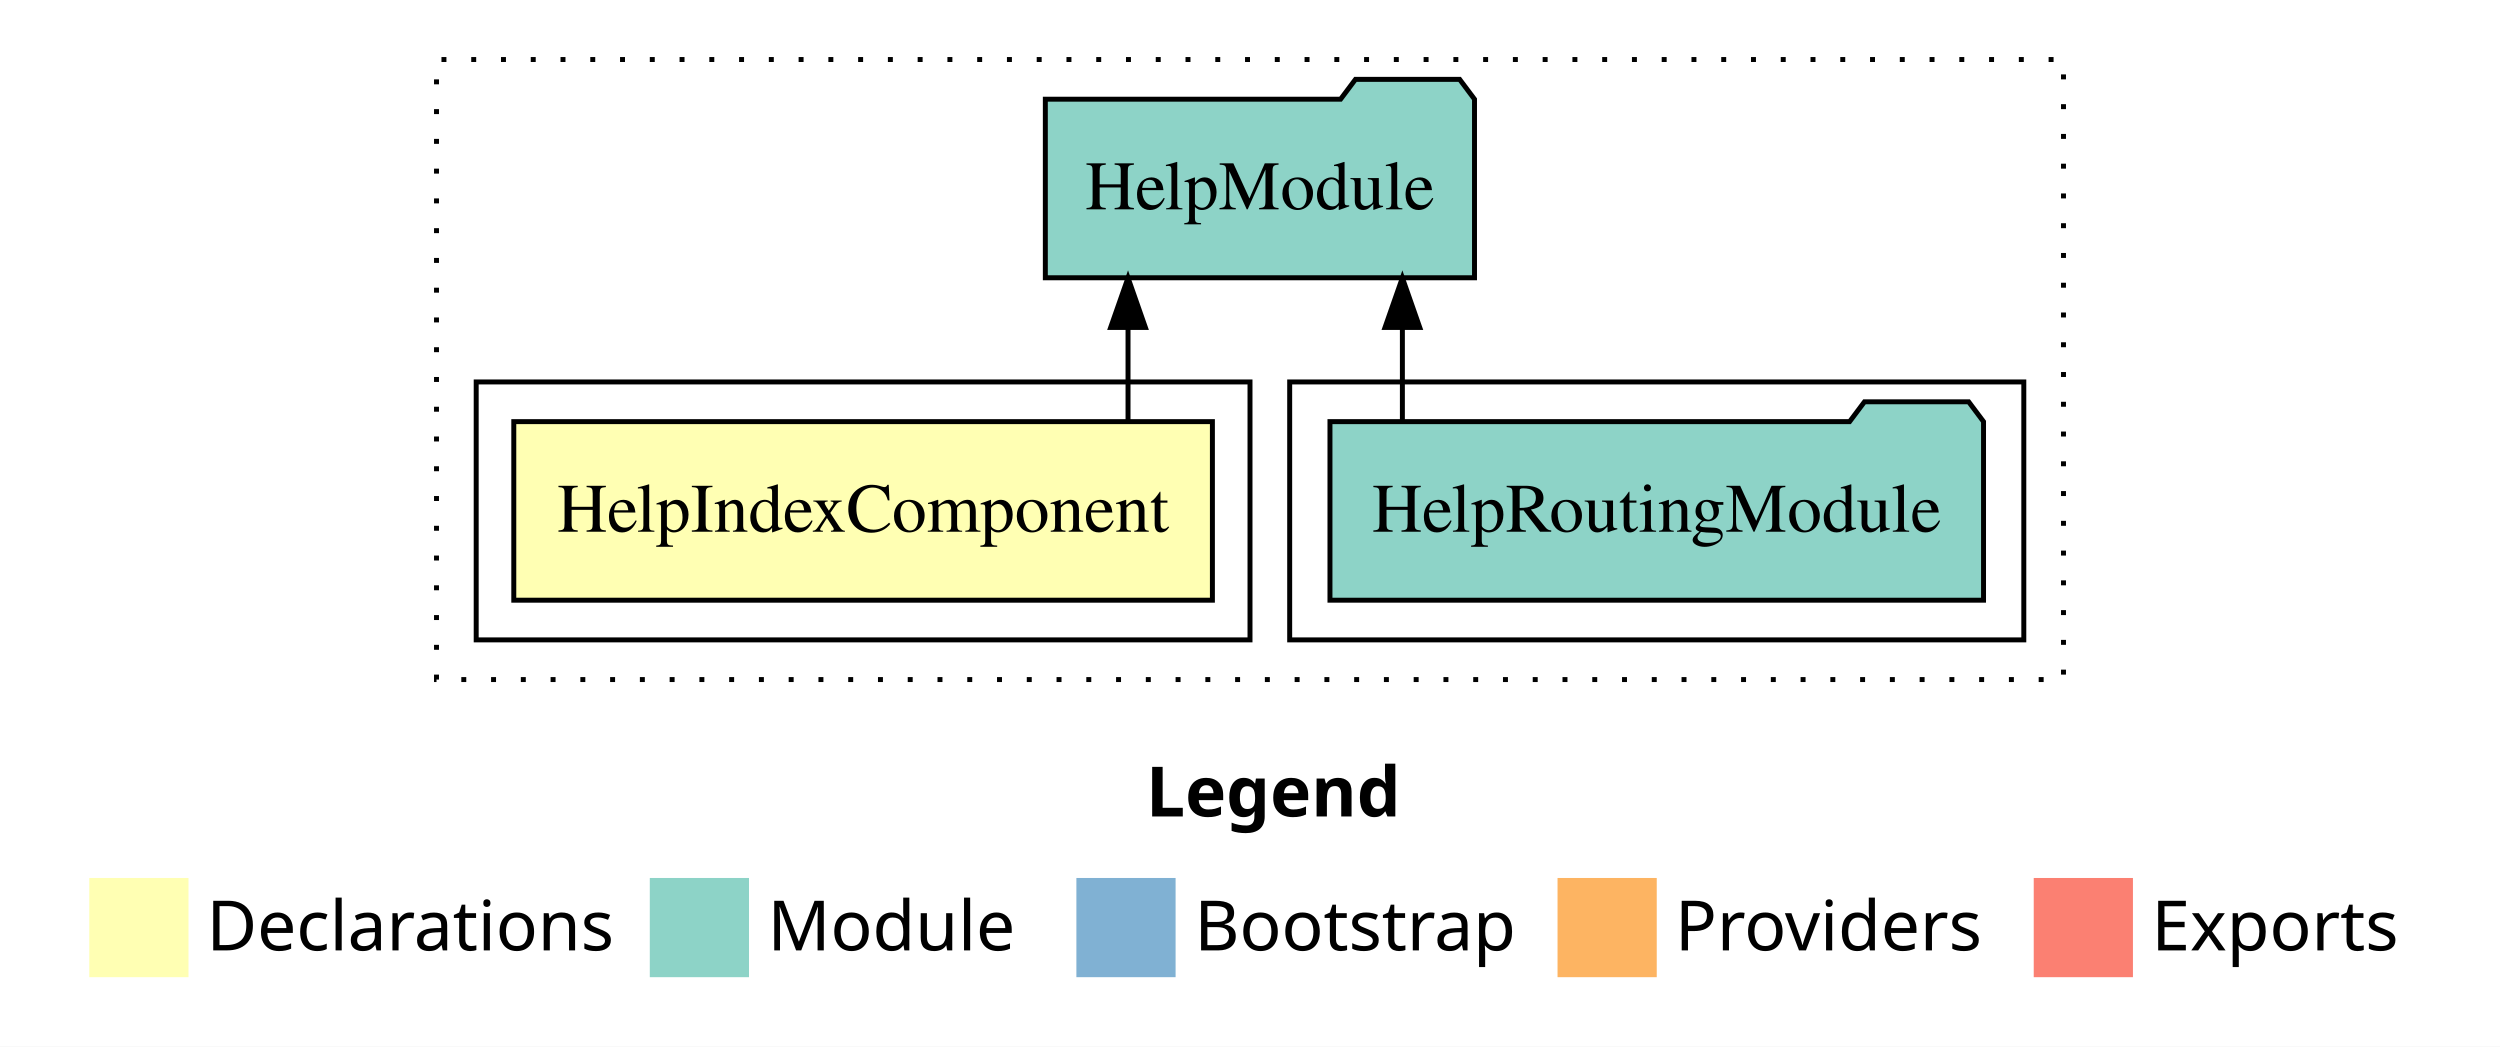
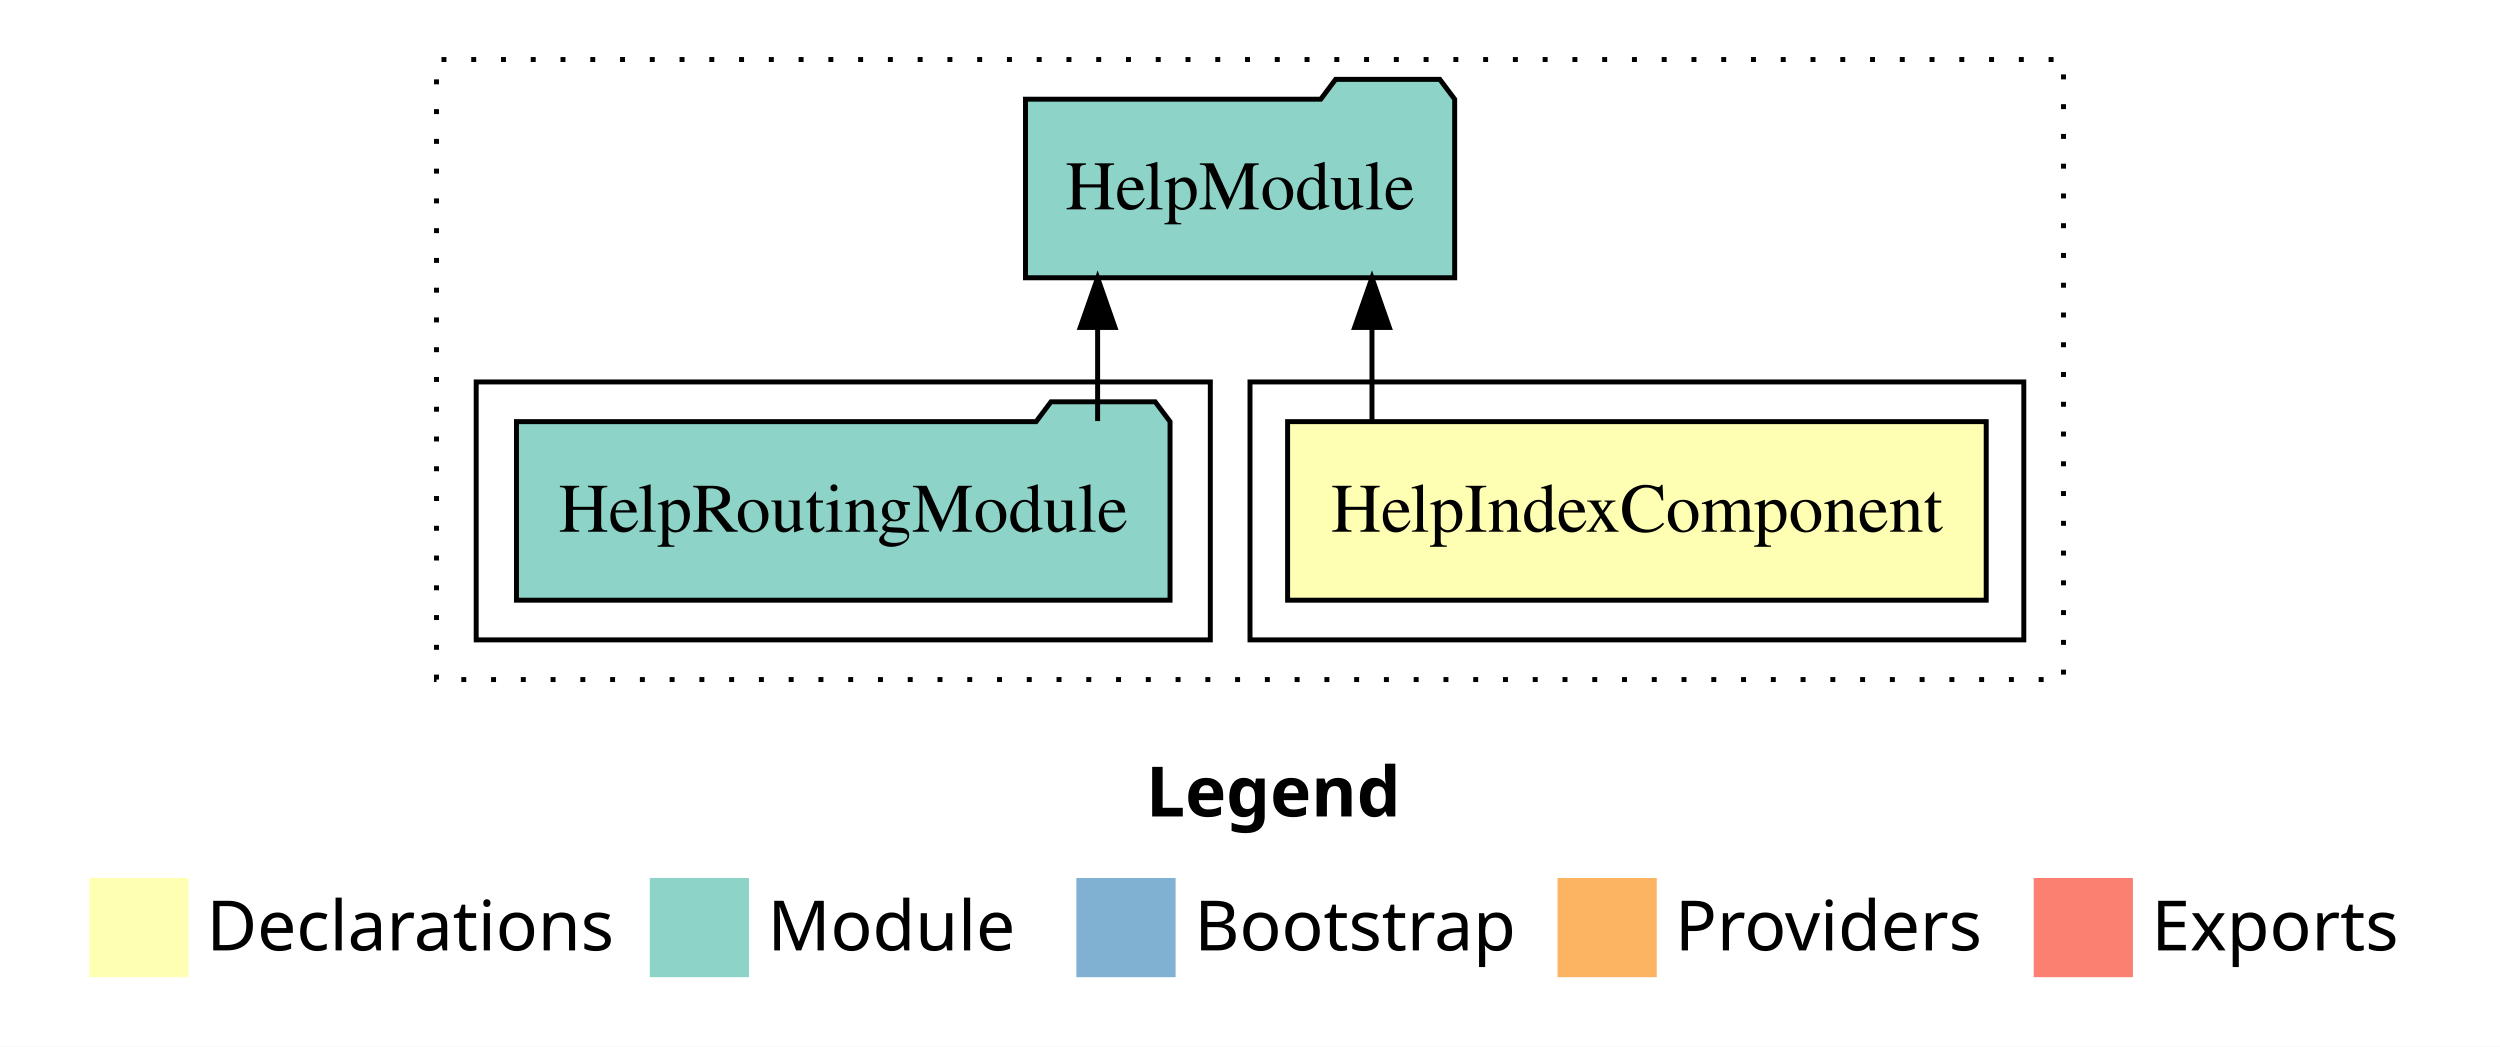
<svg xmlns="http://www.w3.org/2000/svg" width="504pt" height="211pt" viewBox="0.00 0.00 504.00 211.00">
  <g id="graph0" class="graph" transform="scale(1 1) rotate(0) translate(4 207)">
    <polygon fill="white" stroke="transparent" points="-4,4 -4,-207 500,-207 500,4 -4,4" />
    <text text-anchor="start" x="227.01" y="-42.4" font-family="Times-12" font-weight="bold" font-size="14.00">Legend</text>
    <polygon fill="#ffffb3" stroke="transparent" points="14,-10 14,-30 34,-30 34,-10 14,-10" />
    <text text-anchor="start" x="37.63" y="-15.4" font-family="Times-12" font-size="14.00">  Declarations</text>
    <polygon fill="#8dd3c7" stroke="transparent" points="127,-10 127,-30 147,-30 147,-10 127,-10" />
    <text text-anchor="start" x="150.73" y="-15.4" font-family="Times-12" font-size="14.00">  Module</text>
    <polygon fill="#80b1d3" stroke="transparent" points="213,-10 213,-30 233,-30 233,-10 213,-10" />
    <text text-anchor="start" x="236.78" y="-15.4" font-family="Times-12" font-size="14.00">  Bootstrap</text>
    <polygon fill="#fdb462" stroke="transparent" points="310,-10 310,-30 330,-30 330,-10 310,-10" />
    <text text-anchor="start" x="333.67" y="-15.4" font-family="Times-12" font-size="14.00">  Providers</text>
    <polygon fill="#fb8072" stroke="transparent" points="406,-10 406,-30 426,-30 426,-10 406,-10" />
    <text text-anchor="start" x="429.73" y="-15.4" font-family="Times-12" font-size="14.00">  Exports</text>
    <g id="clust1" class="cluster">
      <polygon fill="none" stroke="black" stroke-dasharray="1,5" points="84,-70 84,-195 412,-195 412,-70 84,-70" />
    </g>
+     <g id="clust2" class="cluster">
+       <polygon fill="none" stroke="black" points="248,-78 248,-130 404,-130 404,-78 248,-78" />
+     </g>
    <g id="clust4" class="cluster">
-       <polygon fill="none" stroke="black" points="256,-78 256,-130 404,-130 404,-78 256,-78" />
-     </g>
-     <g id="clust2" class="cluster">
-       <polygon fill="none" stroke="black" points="92,-78 92,-130 248,-130 248,-78 92,-78" />
+       <polygon fill="none" stroke="black" points="92,-78 92,-130 240,-130 240,-78 92,-78" />
    </g>
    <g id="node1" class="node">
-       <polygon fill="#ffffb3" stroke="black" points="240.42,-122 99.58,-122 99.58,-86 240.42,-86 240.42,-122" />
-       <text text-anchor="middle" x="170" y="-99.8" font-family="Times,serif" font-size="14.00">HelpIndexComponent</text>
+       <polygon fill="#ffffb3" stroke="black" points="396.42,-122 255.58,-122 255.58,-86 396.42,-86 396.42,-122" />
+       <text text-anchor="middle" x="326" y="-99.8" font-family="Times,serif" font-size="14.00">HelpIndexComponent</text>
    </g>
    <g id="node2" class="node">
-       <polygon fill="#8dd3c7" stroke="black" points="293.26,-187 290.26,-191 269.26,-191 266.26,-187 206.74,-187 206.74,-151 293.26,-151 293.26,-187" />
-       <text text-anchor="middle" x="250" y="-164.8" font-family="Times,serif" font-size="14.00">HelpModule</text>
+       <polygon fill="#8dd3c7" stroke="black" points="289.26,-187 286.26,-191 265.26,-191 262.26,-187 202.74,-187 202.74,-151 289.26,-151 289.26,-187" />
+       <text text-anchor="middle" x="246" y="-164.8" font-family="Times,serif" font-size="14.00">HelpModule</text>
    </g>
    <g id="edge1" class="edge">
-       <path fill="none" stroke="black" d="M223.41,-122.11C223.41,-122.11 223.41,-140.99 223.41,-140.99" />
-       <polygon fill="black" stroke="black" points="219.91,-140.99 223.41,-150.99 226.91,-140.99 219.91,-140.99" />
+       <path fill="none" stroke="black" d="M272.59,-122.11C272.59,-122.11 272.59,-140.99 272.59,-140.99" />
+       <polygon fill="black" stroke="black" points="269.09,-140.99 272.59,-150.99 276.09,-140.99 269.09,-140.99" />
    </g>
    <g id="node3" class="node">
-       <polygon fill="#8dd3c7" stroke="black" points="395.88,-122 392.88,-126 371.88,-126 368.88,-122 264.12,-122 264.12,-86 395.88,-86 395.88,-122" />
-       <text text-anchor="middle" x="330" y="-99.8" font-family="Times,serif" font-size="14.00">HelpRoutingModule</text>
+       <polygon fill="#8dd3c7" stroke="black" points="231.88,-122 228.88,-126 207.88,-126 204.88,-122 100.12,-122 100.12,-86 231.88,-86 231.88,-122" />
+       <text text-anchor="middle" x="166" y="-99.8" font-family="Times,serif" font-size="14.00">HelpRoutingModule</text>
    </g>
    <g id="edge2" class="edge">
-       <path fill="none" stroke="black" d="M278.72,-122.11C278.72,-122.11 278.72,-140.99 278.72,-140.99" />
-       <polygon fill="black" stroke="black" points="275.22,-140.99 278.72,-150.99 282.22,-140.99 275.22,-140.99" />
+       <path fill="none" stroke="black" d="M217.28,-122.11C217.28,-122.11 217.28,-140.99 217.28,-140.99" />
+       <polygon fill="black" stroke="black" points="213.78,-140.99 217.28,-150.99 220.78,-140.99 213.78,-140.99" />
    </g>
  </g>
</svg>
